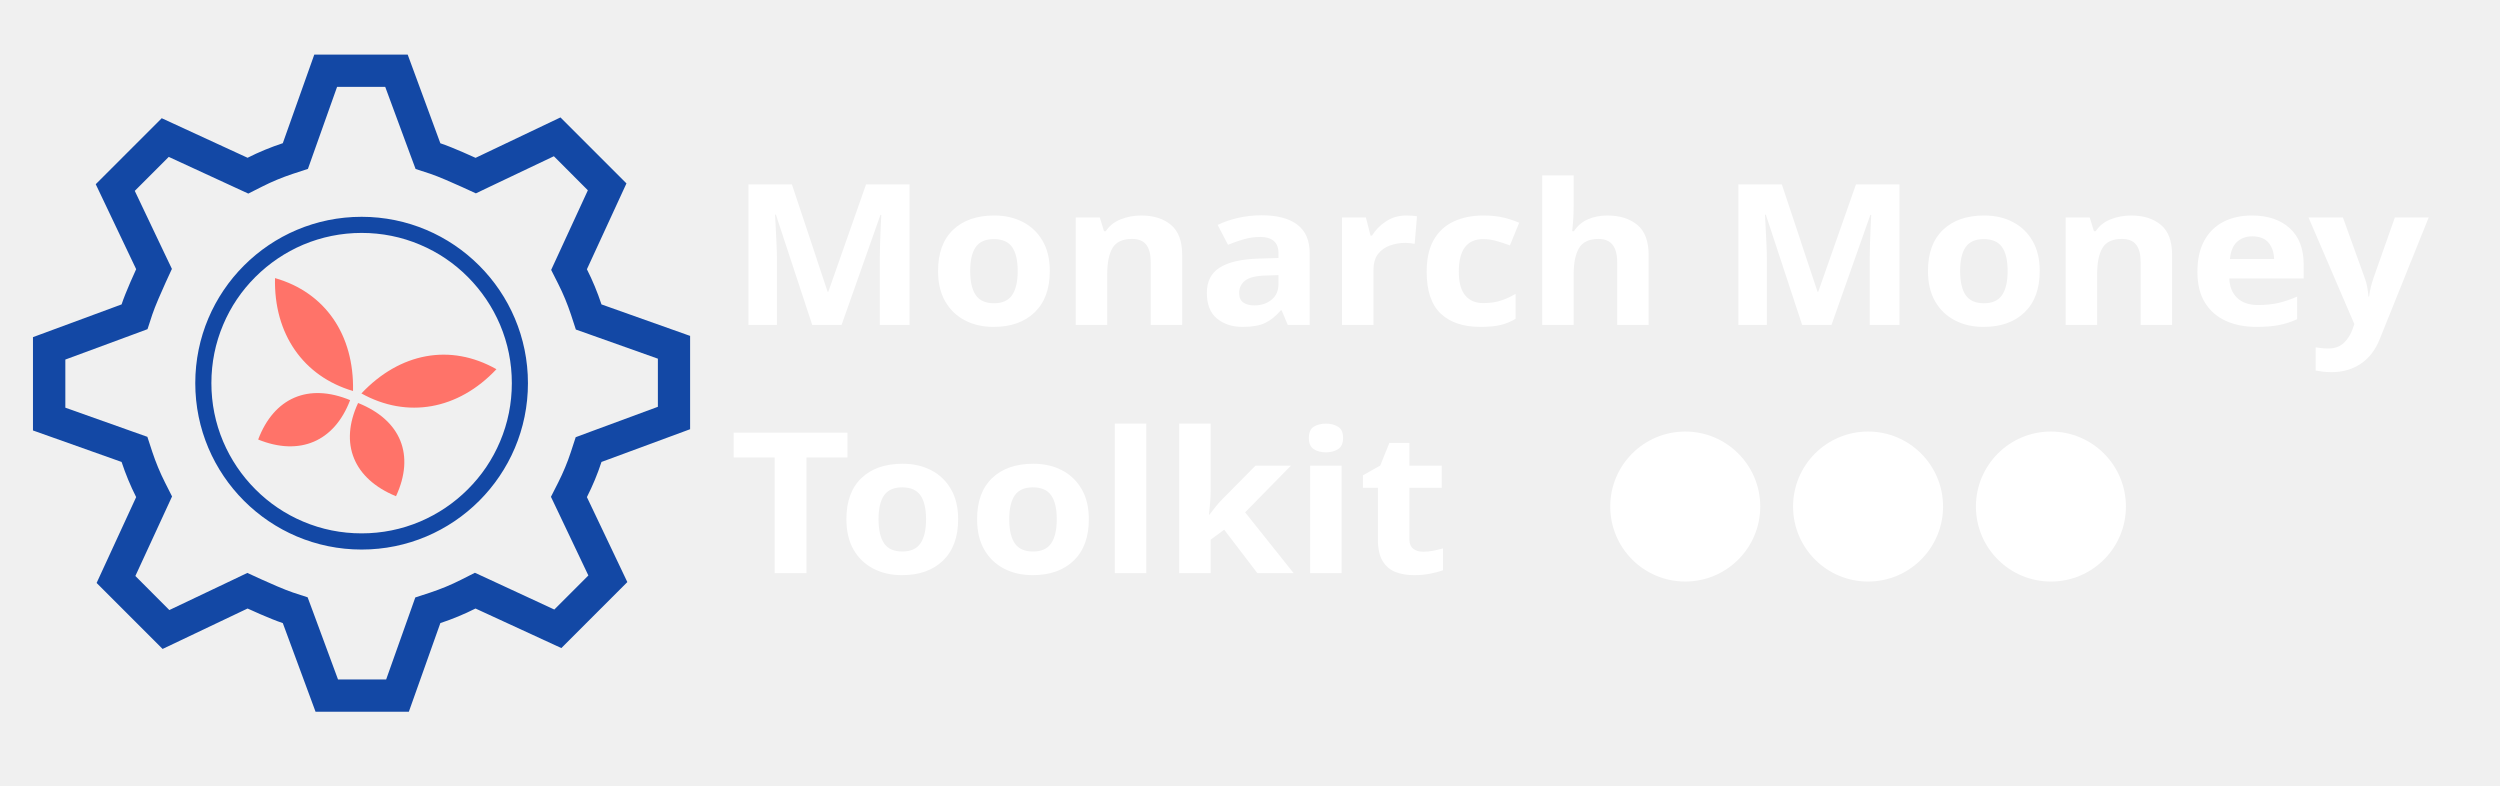
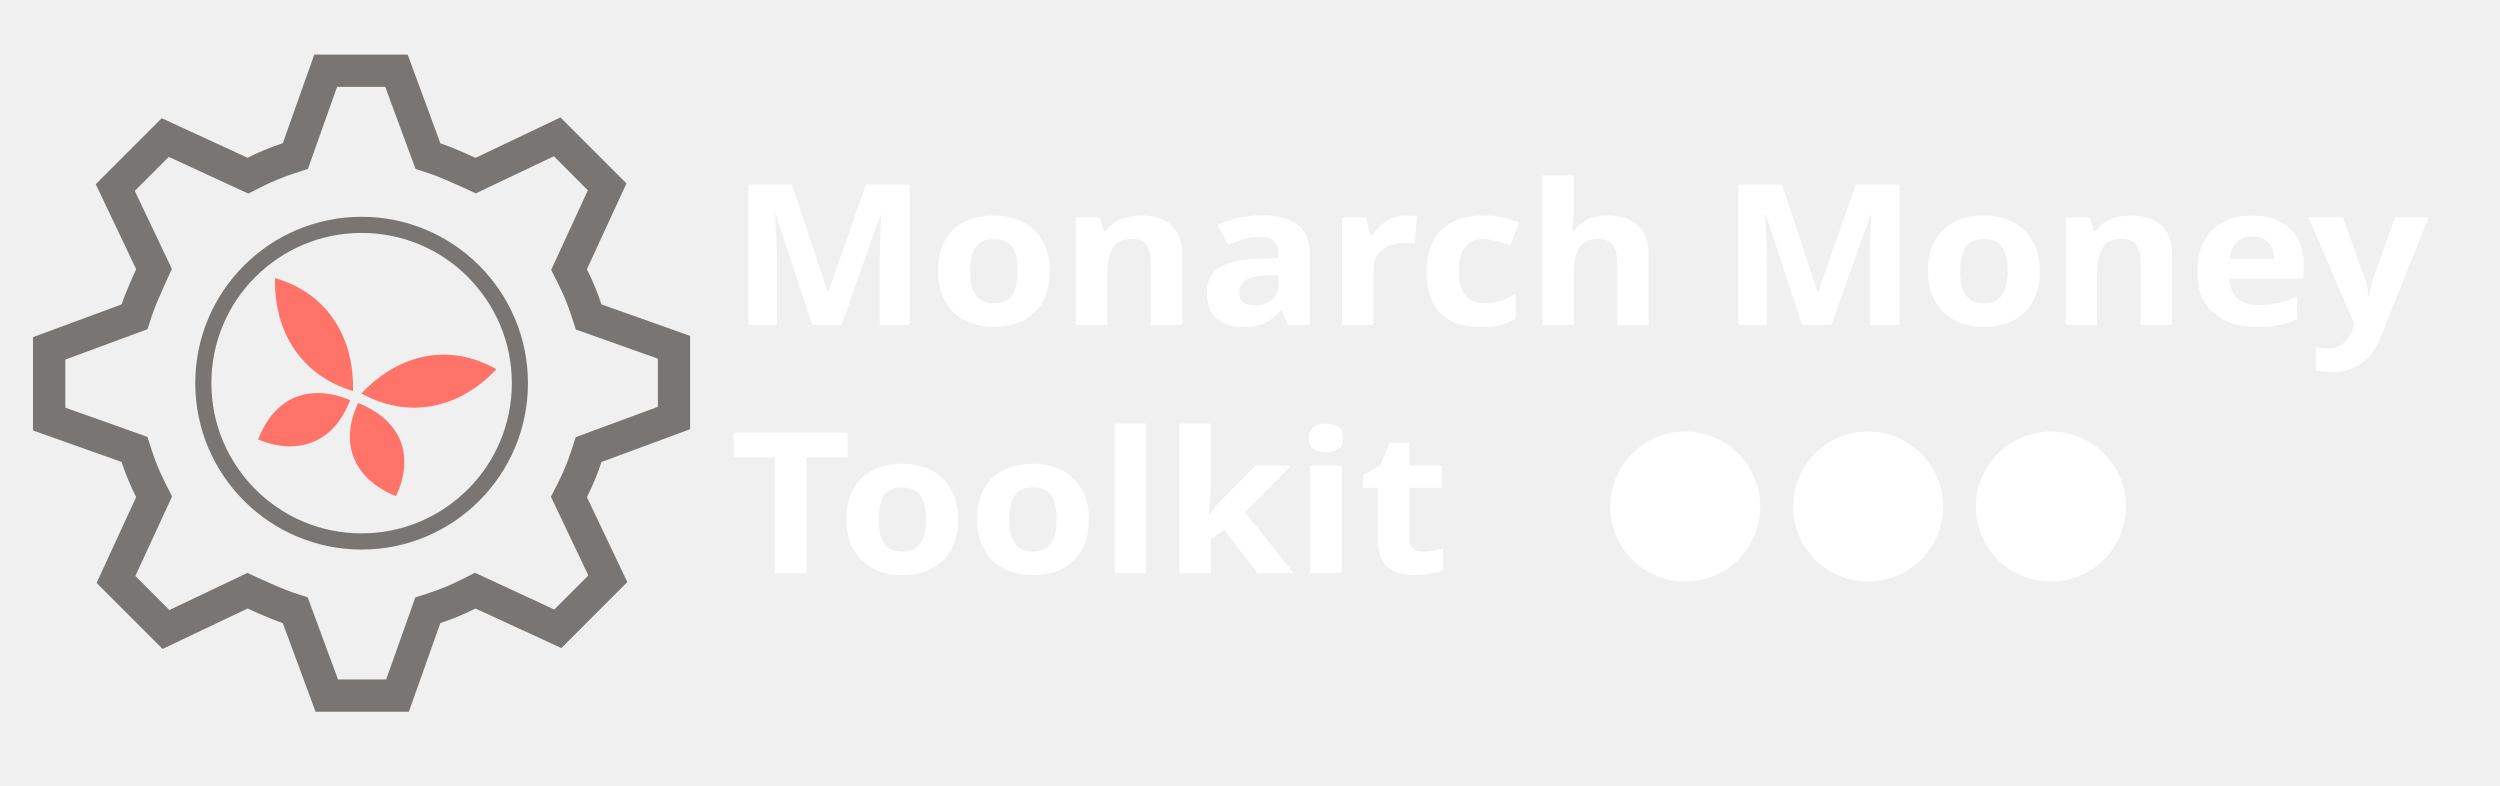
<svg xmlns="http://www.w3.org/2000/svg" id="Layer_1" data-name="Layer 1" viewBox="0 0 700 220" version="1.1">
  <defs id="defs1">
    <style id="style1">
      .cls-1 {
        opacity: .5;
      }

      .cls-1, .cls-2, .cls-3, .cls-4, .cls-5, .cls-6, .cls-7, .cls-8, .cls-9, .cls-10 {
        stroke-width: 0px;
      }

      .cls-1, .cls-7 {
        fill: #fff;
      }

      .cls-11 {
        opacity: .8;
      }

      .cls-2 {
        fill: #343844;
      }

      .cls-3 {
        fill: #57ce51;
      }

      .cls-4 {
        fill: #61dafb;
      }

      .cls-5 {
        fill: #1d212d;
      }

      .cls-6 {
        fill: #f44642;
      }

      .cls-8 {
        fill: #ffb640;
      }

      .cls-9 {
        fill: #eae9f2;
      }

      .cls-10 {
        fill: #ffde3e;
      }
    </style>
    <symbol class="icon" height="800" id="symbol5" viewBox="0 0 1024 1024" width="800">
-       <path d="m 512,306.8 c 27.7,0 54.6,5.4 79.8,16.1 24.4,10.3 46.4,25.1 65.2,44 18.8,18.9 33.6,40.8 44,65.2 10.7,25.3 16.1,52.1 16.1,79.8 0,27.7 -5.4,54.6 -16.1,79.8 -10.3,24.4 -25.1,46.4 -44,65.2 -18.8,18.8 -40.8,33.6 -65.2,44 -25.3,10.7 -52.1,16.1 -79.8,16.1 -27.7,0 -54.6,-5.4 -79.8,-16.1 -24.4,-10.3 -46.4,-25.1 -65.2,-44 -18.8,-18.8 -33.6,-40.8 -44,-65.2 -10.7,-25.3 -16.1,-52.1 -16.1,-79.8 0,-27.7 5.4,-54.6 16.1,-79.8 10.3,-24.4 25.1,-46.4 44,-65.2 18.9,-18.8 40.8,-33.6 65.2,-44 25.2,-10.6 52.1,-16.1 79.8,-16.1 m 0,-22 c -125.4,0 -227.1,101.7 -227.1,227.1 0,125.4 101.7,227.2 227.1,227.2 C 637.4,739.1 739.1,637.4 739.1,512 739.1,386.6 637.4,284.8 512,284.8 Z" fill="#1348a5" id="path4-2" />
-       <path d="m 544.2,107.3 34.1,92.3 7.4,19.9 20.2,6.6 c 10.3,3.4 32.1,12.9 43.4,18.1 l 18.7,8.6 18.6,-8.9 87.9,-41.8 46.4,46.5 -41.2,89.4 -8.9,19.3 9.6,19 c 6.8,13.4 12.6,27.5 17.4,41.9 l 6.7,20.5 20.3,7.2 91.7,32.6 v 65.7 l -92.3,34.1 -19.9,7.4 -6.6,20.2 c -4.7,14.4 -10.6,28.4 -17.4,41.9 l -9.8,19.3 9.3,19.5 41.8,87.9 -46.5,46.5 -89.1,-41.3 -19.3,-8.9 -19,9.6 c -13.4,6.8 -27.5,12.6 -41.9,17.4 l -20.5,6.7 -7.2,20.3 -32.6,91.7 h -65.7 l -34.1,-92.3 -7.4,-19.9 -20.2,-6.6 C 407.8,794.3 386,784.8 374.7,779.6 L 356,771 l -18.6,8.9 -87.9,41.8 -46.4,-46.5 41.2,-89.3 8.9,-19.3 -9.6,-19 C 236.8,634.2 231,620.1 226.2,605.7 l -6.7,-20.5 -20.3,-7.2 -91.7,-32.6 v -65.7 l 92.3,-34.1 19.9,-7.4 6.6,-20.2 c 3.4,-10.3 12.9,-32.1 18.1,-43.4 l 8.6,-18.7 -8.9,-18.6 -41.8,-87.9 46.4,-46.4 89.3,41.2 19.3,8.9 19,-9.6 c 13.4,-6.8 27.5,-12.6 41.9,-17.4 l 20.5,-6.7 7.2,-20.3 32.6,-91.7 h 65.7 M 574.9,63.3 H 447.4 l -43,121 c -16.6,5.5 -32.7,12.1 -48.1,19.9 l -117.2,-54 -90.1,90.1 55.2,116 c 0,0 -14.5,31.4 -19.9,48.1 l -121,44.7 v 127.4 l 121,43 c 5.5,16.6 12.1,32.6 19.9,48 l -54,117.2 90.1,90.1 116,-55.2 c 0,0 31.4,14.5 48.1,19.9 l 44.7,121 h 127.4 l 43,-121 c 16.6,-5.5 32.6,-12.1 48,-19.9 l 117.2,54 90.1,-90.1 -55.2,-116 c 7.8,-15.4 14.5,-31.4 19.9,-48 l 121,-44.7 V 447.4 l -121,-43 c -5.5,-16.6 -12.1,-32.6 -19.9,-48 l 54,-117.2 -90.1,-90.1 -115.9,55.2 c 0,0 -31.5,-14.5 -48.1,-19.9 z" fill="#1348a5" id="path5-4" />
+       <path d="m 512,306.8 c 27.7,0 54.6,5.4 79.8,16.1 24.4,10.3 46.4,25.1 65.2,44 18.8,18.9 33.6,40.8 44,65.2 10.7,25.3 16.1,52.1 16.1,79.8 0,27.7 -5.4,54.6 -16.1,79.8 -10.3,24.4 -25.1,46.4 -44,65.2 -18.8,18.8 -40.8,33.6 -65.2,44 -25.3,10.7 -52.1,16.1 -79.8,16.1 -27.7,0 -54.6,-5.4 -79.8,-16.1 -24.4,-10.3 -46.4,-25.1 -65.2,-44 -18.8,-18.8 -33.6,-40.8 -44,-65.2 -10.7,-25.3 -16.1,-52.1 -16.1,-79.8 0,-27.7 5.4,-54.6 16.1,-79.8 10.3,-24.4 25.1,-46.4 44,-65.2 18.9,-18.8 40.8,-33.6 65.2,-44 25.2,-10.6 52.1,-16.1 79.8,-16.1 m 0,-22 c -125.4,0 -227.1,101.7 -227.1,227.1 0,125.4 101.7,227.2 227.1,227.2 C 637.4,739.1 739.1,637.4 739.1,512 739.1,386.6 637.4,284.8 512,284.8 Z" fill="#787573" id="path4-2" />
+       <path d="m 544.2,107.3 34.1,92.3 7.4,19.9 20.2,6.6 c 10.3,3.4 32.1,12.9 43.4,18.1 l 18.7,8.6 18.6,-8.9 87.9,-41.8 46.4,46.5 -41.2,89.4 -8.9,19.3 9.6,19 c 6.8,13.4 12.6,27.5 17.4,41.9 l 6.7,20.5 20.3,7.2 91.7,32.6 v 65.7 l -92.3,34.1 -19.9,7.4 -6.6,20.2 c -4.7,14.4 -10.6,28.4 -17.4,41.9 l -9.8,19.3 9.3,19.5 41.8,87.9 -46.5,46.5 -89.1,-41.3 -19.3,-8.9 -19,9.6 c -13.4,6.8 -27.5,12.6 -41.9,17.4 l -20.5,6.7 -7.2,20.3 -32.6,91.7 h -65.7 l -34.1,-92.3 -7.4,-19.9 -20.2,-6.6 C 407.8,794.3 386,784.8 374.7,779.6 L 356,771 l -18.6,8.9 -87.9,41.8 -46.4,-46.5 41.2,-89.3 8.9,-19.3 -9.6,-19 C 236.8,634.2 231,620.1 226.2,605.7 l -6.7,-20.5 -20.3,-7.2 -91.7,-32.6 v -65.7 l 92.3,-34.1 19.9,-7.4 6.6,-20.2 c 3.4,-10.3 12.9,-32.1 18.1,-43.4 l 8.6,-18.7 -8.9,-18.6 -41.8,-87.9 46.4,-46.4 89.3,41.2 19.3,8.9 19,-9.6 c 13.4,-6.8 27.5,-12.6 41.9,-17.4 l 20.5,-6.7 7.2,-20.3 32.6,-91.7 h 65.7 M 574.9,63.3 H 447.4 l -43,121 c -16.6,5.5 -32.7,12.1 -48.1,19.9 l -117.2,-54 -90.1,90.1 55.2,116 c 0,0 -14.5,31.4 -19.9,48.1 l -121,44.7 v 127.4 l 121,43 c 5.5,16.6 12.1,32.6 19.9,48 l -54,117.2 90.1,90.1 116,-55.2 c 0,0 31.4,14.5 48.1,19.9 l 44.7,121 h 127.4 l 43,-121 c 16.6,-5.5 32.6,-12.1 48,-19.9 l 117.2,54 90.1,-90.1 -55.2,-116 c 7.8,-15.4 14.5,-31.4 19.9,-48 l 121,-44.7 V 447.4 l -121,-43 c -5.5,-16.6 -12.1,-32.6 -19.9,-48 l 54,-117.2 -90.1,-90.1 -115.9,55.2 c 0,0 -31.5,-14.5 -48.1,-19.9 z" fill="#787573" id="path5-4" />
    </symbol>
    <symbol height="800" id="symbol6" viewBox="0 0 32 32" width="800">
      <path d="m 31.07,13.63 c -5.69,-3.19 -11.96,-2.04 -16.74,2.97 5.66,3.11 11.99,2.02 16.74,-2.97 z M 3.62,2.46 C 9.85,4.22 13.45,9.43 13.29,16.3 7.13,14.51 3.45,9.3 3.62,2.46 Z m 10.3,15.31 c 5.33,2.11 7.06,6.4 4.7,11.43 -5.25,-2.13 -7.06,-6.43 -4.7,-11.43 z M 12.93,17.42 C 7.75,15.3 3.49,17.13 1.53,22.25 c 5.13,2.06 9.45,0.26 11.4,-4.83 z" fill="#ff7369" id="path6-5" />
    </symbol>
  </defs>
  <g id="svg_12" transform="matrix(0.6287363,0,0,0.6269134,6.967515,12.97896)">
    <defs id="defs6">
      <symbol class="icon" height="800" id="symbol50" viewBox="0 0 1024 1024" width="800">
-         <path d="m 512,306.8 c 27.7,0 54.6,5.4 79.8,16.1 24.4,10.3 46.4,25.1 65.2,44 18.8,18.9 33.6,40.8 44,65.2 10.7,25.3 16.1,52.1 16.1,79.8 0,27.7 -5.4,54.6 -16.1,79.8 -10.3,24.4 -25.1,46.4 -44,65.2 -18.8,18.8 -40.8,33.6 -65.2,44 -25.3,10.7 -52.1,16.1 -79.8,16.1 -27.7,0 -54.6,-5.4 -79.8,-16.1 -24.4,-10.3 -46.4,-25.1 -65.2,-44 -18.8,-18.8 -33.6,-40.8 -44,-65.2 -10.7,-25.3 -16.1,-52.1 -16.1,-79.8 0,-27.7 5.4,-54.6 16.1,-79.8 10.3,-24.4 25.1,-46.4 44,-65.2 18.9,-18.8 40.8,-33.6 65.2,-44 25.2,-10.6 52.1,-16.1 79.8,-16.1 m 0,-22 c -125.4,0 -227.1,101.7 -227.1,227.1 0,125.4 101.7,227.2 227.1,227.2 C 637.4,739.1 739.1,637.4 739.1,512 739.1,386.6 637.4,284.8 512,284.8 Z" fill="#1348a5" id="path49" />
-         <path d="m 544.2,107.3 34.1,92.3 7.4,19.9 20.2,6.6 c 10.3,3.4 32.1,12.9 43.4,18.1 l 18.7,8.6 18.6,-8.9 87.9,-41.8 46.4,46.5 -41.2,89.4 -8.9,19.3 9.6,19 c 6.8,13.4 12.6,27.5 17.4,41.9 l 6.7,20.5 20.3,7.2 91.7,32.6 v 65.7 l -92.3,34.1 -19.9,7.4 -6.6,20.2 c -4.7,14.4 -10.6,28.4 -17.4,41.9 l -9.8,19.3 9.3,19.5 41.8,87.9 -46.5,46.5 -89.1,-41.3 -19.3,-8.9 -19,9.6 c -13.4,6.8 -27.5,12.6 -41.9,17.4 l -20.5,6.7 -7.2,20.3 -32.6,91.7 h -65.7 l -34.1,-92.3 -7.4,-19.9 -20.2,-6.6 C 407.8,794.3 386,784.8 374.7,779.6 L 356,771 l -18.6,8.9 -87.9,41.8 -46.4,-46.5 41.2,-89.3 8.9,-19.3 -9.6,-19 C 236.8,634.2 231,620.1 226.2,605.7 l -6.7,-20.5 -20.3,-7.2 -91.7,-32.6 v -65.7 l 92.3,-34.1 19.9,-7.4 6.6,-20.2 c 3.4,-10.3 12.9,-32.1 18.1,-43.4 l 8.6,-18.7 -8.9,-18.6 -41.8,-87.9 46.4,-46.4 89.3,41.2 19.3,8.9 19,-9.6 c 13.4,-6.8 27.5,-12.6 41.9,-17.4 l 20.5,-6.7 7.2,-20.3 32.6,-91.7 h 65.7 M 574.9,63.3 H 447.4 l -43,121 c -16.6,5.5 -32.7,12.1 -48.1,19.9 l -117.2,-54 -90.1,90.1 55.2,116 c 0,0 -14.5,31.4 -19.9,48.1 l -121,44.7 v 127.4 l 121,43 c 5.5,16.6 12.1,32.6 19.9,48 l -54,117.2 90.1,90.1 116,-55.2 c 0,0 31.4,14.5 48.1,19.9 l 44.7,121 h 127.4 l 43,-121 c 16.6,-5.5 32.6,-12.1 48,-19.9 l 117.2,54 90.1,-90.1 -55.2,-116 c 7.8,-15.4 14.5,-31.4 19.9,-48 l 121,-44.7 V 447.4 l -121,-43 c -5.5,-16.6 -12.1,-32.6 -19.9,-48 l 54,-117.2 -90.1,-90.1 -115.9,55.2 c 0,0 -31.5,-14.5 -48.1,-19.9 z" fill="#1348a5" id="path50" />
+         <path d="m 512,306.8 c 27.7,0 54.6,5.4 79.8,16.1 24.4,10.3 46.4,25.1 65.2,44 18.8,18.9 33.6,40.8 44,65.2 10.7,25.3 16.1,52.1 16.1,79.8 0,27.7 -5.4,54.6 -16.1,79.8 -10.3,24.4 -25.1,46.4 -44,65.2 -18.8,18.8 -40.8,33.6 -65.2,44 -25.3,10.7 -52.1,16.1 -79.8,16.1 -27.7,0 -54.6,-5.4 -79.8,-16.1 -24.4,-10.3 -46.4,-25.1 -65.2,-44 -18.8,-18.8 -33.6,-40.8 -44,-65.2 -10.7,-25.3 -16.1,-52.1 -16.1,-79.8 0,-27.7 5.4,-54.6 16.1,-79.8 10.3,-24.4 25.1,-46.4 44,-65.2 18.9,-18.8 40.8,-33.6 65.2,-44 25.2,-10.6 52.1,-16.1 79.8,-16.1 m 0,-22 c -125.4,0 -227.1,101.7 -227.1,227.1 0,125.4 101.7,227.2 227.1,227.2 C 637.4,739.1 739.1,637.4 739.1,512 739.1,386.6 637.4,284.8 512,284.8 Z" fill="#787573" id="path49" />
+         <path d="m 544.2,107.3 34.1,92.3 7.4,19.9 20.2,6.6 c 10.3,3.4 32.1,12.9 43.4,18.1 l 18.7,8.6 18.6,-8.9 87.9,-41.8 46.4,46.5 -41.2,89.4 -8.9,19.3 9.6,19 c 6.8,13.4 12.6,27.5 17.4,41.9 l 6.7,20.5 20.3,7.2 91.7,32.6 v 65.7 l -92.3,34.1 -19.9,7.4 -6.6,20.2 c -4.7,14.4 -10.6,28.4 -17.4,41.9 l -9.8,19.3 9.3,19.5 41.8,87.9 -46.5,46.5 -89.1,-41.3 -19.3,-8.9 -19,9.6 c -13.4,6.8 -27.5,12.6 -41.9,17.4 l -20.5,6.7 -7.2,20.3 -32.6,91.7 h -65.7 l -34.1,-92.3 -7.4,-19.9 -20.2,-6.6 C 407.8,794.3 386,784.8 374.7,779.6 L 356,771 l -18.6,8.9 -87.9,41.8 -46.4,-46.5 41.2,-89.3 8.9,-19.3 -9.6,-19 C 236.8,634.2 231,620.1 226.2,605.7 l -6.7,-20.5 -20.3,-7.2 -91.7,-32.6 v -65.7 l 92.3,-34.1 19.9,-7.4 6.6,-20.2 c 3.4,-10.3 12.9,-32.1 18.1,-43.4 l 8.6,-18.7 -8.9,-18.6 -41.8,-87.9 46.4,-46.4 89.3,41.2 19.3,8.9 19,-9.6 c 13.4,-6.8 27.5,-12.6 41.9,-17.4 l 20.5,-6.7 7.2,-20.3 32.6,-91.7 h 65.7 M 574.9,63.3 H 447.4 l -43,121 c -16.6,5.5 -32.7,12.1 -48.1,19.9 l -117.2,-54 -90.1,90.1 55.2,116 c 0,0 -14.5,31.4 -19.9,48.1 l -121,44.7 v 127.4 l 121,43 c 5.5,16.6 12.1,32.6 19.9,48 l -54,117.2 90.1,90.1 116,-55.2 c 0,0 31.4,14.5 48.1,19.9 l 44.7,121 h 127.4 l 43,-121 c 16.6,-5.5 32.6,-12.1 48,-19.9 l 117.2,54 90.1,-90.1 -55.2,-116 c 7.8,-15.4 14.5,-31.4 19.9,-48 l 121,-44.7 V 447.4 l -121,-43 c -5.5,-16.6 -12.1,-32.6 -19.9,-48 l 54,-117.2 -90.1,-90.1 -115.9,55.2 c 0,0 -31.5,-14.5 -48.1,-19.9 z" fill="#787573" id="path50" />
      </symbol>
      <symbol height="800" id="symbol51" viewBox="0 0 32 32" width="800">
        <path d="m 31.07,13.63 c -5.69,-3.19 -11.96,-2.04 -16.74,2.97 5.66,3.11 11.99,2.02 16.74,-2.97 z M 3.62,2.46 C 9.85,4.22 13.45,9.43 13.29,16.3 7.13,14.51 3.45,9.3 3.62,2.46 Z m 10.3,15.31 c 5.33,2.11 7.06,6.4 4.7,11.43 -5.25,-2.13 -7.06,-6.43 -4.7,-11.43 z M 12.93,17.42 C 7.75,15.3 3.49,17.13 1.53,22.25 c 5.13,2.06 9.45,0.26 11.4,-4.83 z" fill="#ff7369" id="path51" />
      </symbol>
    </defs>
    <g class="layer" id="g8">
      <g id="g7">
        <g id="use6" transform="matrix(0.326182,0,0,0.3271305,-17.04871,-17.03729)">
-           <path d="m 512,306.8 c 27.7,0 54.6,5.4 79.8,16.1 24.4,10.3 46.4,25.1 65.2,44 18.8,18.9 33.6,40.8 44,65.2 10.7,25.3 16.1,52.1 16.1,79.8 0,27.7 -5.4,54.6 -16.1,79.8 -10.3,24.4 -25.1,46.4 -44,65.2 -18.8,18.8 -40.8,33.6 -65.2,44 -25.3,10.7 -52.1,16.1 -79.8,16.1 -27.7,0 -54.6,-5.4 -79.8,-16.1 -24.4,-10.3 -46.4,-25.1 -65.2,-44 -18.8,-18.8 -33.6,-40.8 -44,-65.2 -10.7,-25.3 -16.1,-52.1 -16.1,-79.8 0,-27.7 5.4,-54.6 16.1,-79.8 10.3,-24.4 25.1,-46.4 44,-65.2 18.9,-18.8 40.8,-33.6 65.2,-44 25.2,-10.6 52.1,-16.1 79.8,-16.1 m 0,-22 c -125.4,0 -227.1,101.7 -227.1,227.1 0,125.4 101.7,227.2 227.1,227.2 C 637.4,739.1 739.1,637.4 739.1,512 739.1,386.6 637.4,284.8 512,284.8 Z" fill="#1348a5" id="path52" />
-           <path d="m 544.2,107.3 34.1,92.3 7.4,19.9 20.2,6.6 c 10.3,3.4 32.1,12.9 43.4,18.1 l 18.7,8.6 18.6,-8.9 87.9,-41.8 46.4,46.5 -41.2,89.4 -8.9,19.3 9.6,19 c 6.8,13.4 12.6,27.5 17.4,41.9 l 6.7,20.5 20.3,7.2 91.7,32.6 v 65.7 l -92.3,34.1 -19.9,7.4 -6.6,20.2 c -4.7,14.4 -10.6,28.4 -17.4,41.9 l -9.8,19.3 9.3,19.5 41.8,87.9 -46.5,46.5 -89.1,-41.3 -19.3,-8.9 -19,9.6 c -13.4,6.8 -27.5,12.6 -41.9,17.4 l -20.5,6.7 -7.2,20.3 -32.6,91.7 h -65.7 l -34.1,-92.3 -7.4,-19.9 -20.2,-6.6 C 407.8,794.3 386,784.8 374.7,779.6 L 356,771 l -18.6,8.9 -87.9,41.8 -46.4,-46.5 41.2,-89.3 8.9,-19.3 -9.6,-19 C 236.8,634.2 231,620.1 226.2,605.7 l -6.7,-20.5 -20.3,-7.2 -91.7,-32.6 v -65.7 l 92.3,-34.1 19.9,-7.4 6.6,-20.2 c 3.4,-10.3 12.9,-32.1 18.1,-43.4 l 8.6,-18.7 -8.9,-18.6 -41.8,-87.9 46.4,-46.4 89.3,41.2 19.3,8.9 19,-9.6 c 13.4,-6.8 27.5,-12.6 41.9,-17.4 l 20.5,-6.7 7.2,-20.3 32.6,-91.7 h 65.7 M 574.9,63.3 H 447.4 l -43,121 c -16.6,5.5 -32.7,12.1 -48.1,19.9 l -117.2,-54 -90.1,90.1 55.2,116 c 0,0 -14.5,31.4 -19.9,48.1 l -121,44.7 v 127.4 l 121,43 c 5.5,16.6 12.1,32.6 19.9,48 l -54,117.2 90.1,90.1 116,-55.2 c 0,0 31.4,14.5 48.1,19.9 l 44.7,121 h 127.4 l 43,-121 c 16.6,-5.5 32.6,-12.1 48,-19.9 l 117.2,54 90.1,-90.1 -55.2,-116 c 7.8,-15.4 14.5,-31.4 19.9,-48 l 121,-44.7 V 447.4 l -121,-43 c -5.5,-16.6 -12.1,-32.6 -19.9,-48 l 54,-117.2 -90.1,-90.1 -115.9,55.2 c 0,0 -31.5,-14.5 -48.1,-19.9 z" fill="#1348a5" id="path53" />
+           <path d="m 512,306.8 c 27.7,0 54.6,5.4 79.8,16.1 24.4,10.3 46.4,25.1 65.2,44 18.8,18.9 33.6,40.8 44,65.2 10.7,25.3 16.1,52.1 16.1,79.8 0,27.7 -5.4,54.6 -16.1,79.8 -10.3,24.4 -25.1,46.4 -44,65.2 -18.8,18.8 -40.8,33.6 -65.2,44 -25.3,10.7 -52.1,16.1 -79.8,16.1 -27.7,0 -54.6,-5.4 -79.8,-16.1 -24.4,-10.3 -46.4,-25.1 -65.2,-44 -18.8,-18.8 -33.6,-40.8 -44,-65.2 -10.7,-25.3 -16.1,-52.1 -16.1,-79.8 0,-27.7 5.4,-54.6 16.1,-79.8 10.3,-24.4 25.1,-46.4 44,-65.2 18.9,-18.8 40.8,-33.6 65.2,-44 25.2,-10.6 52.1,-16.1 79.8,-16.1 m 0,-22 c -125.4,0 -227.1,101.7 -227.1,227.1 0,125.4 101.7,227.2 227.1,227.2 C 637.4,739.1 739.1,637.4 739.1,512 739.1,386.6 637.4,284.8 512,284.8 Z" fill="#787573" id="path52" />
+           <path d="m 544.2,107.3 34.1,92.3 7.4,19.9 20.2,6.6 c 10.3,3.4 32.1,12.9 43.4,18.1 l 18.7,8.6 18.6,-8.9 87.9,-41.8 46.4,46.5 -41.2,89.4 -8.9,19.3 9.6,19 c 6.8,13.4 12.6,27.5 17.4,41.9 l 6.7,20.5 20.3,7.2 91.7,32.6 v 65.7 l -92.3,34.1 -19.9,7.4 -6.6,20.2 c -4.7,14.4 -10.6,28.4 -17.4,41.9 l -9.8,19.3 9.3,19.5 41.8,87.9 -46.5,46.5 -89.1,-41.3 -19.3,-8.9 -19,9.6 c -13.4,6.8 -27.5,12.6 -41.9,17.4 l -20.5,6.7 -7.2,20.3 -32.6,91.7 h -65.7 l -34.1,-92.3 -7.4,-19.9 -20.2,-6.6 C 407.8,794.3 386,784.8 374.7,779.6 L 356,771 l -18.6,8.9 -87.9,41.8 -46.4,-46.5 41.2,-89.3 8.9,-19.3 -9.6,-19 C 236.8,634.2 231,620.1 226.2,605.7 l -6.7,-20.5 -20.3,-7.2 -91.7,-32.6 v -65.7 l 92.3,-34.1 19.9,-7.4 6.6,-20.2 c 3.4,-10.3 12.9,-32.1 18.1,-43.4 l 8.6,-18.7 -8.9,-18.6 -41.8,-87.9 46.4,-46.4 89.3,41.2 19.3,8.9 19,-9.6 c 13.4,-6.8 27.5,-12.6 41.9,-17.4 l 20.5,-6.7 7.2,-20.3 32.6,-91.7 h 65.7 M 574.9,63.3 H 447.4 l -43,121 c -16.6,5.5 -32.7,12.1 -48.1,19.9 l -117.2,-54 -90.1,90.1 55.2,116 c 0,0 -14.5,31.4 -19.9,48.1 l -121,44.7 v 127.4 l 121,43 c 5.5,16.6 12.1,32.6 19.9,48 l -54,117.2 90.1,90.1 116,-55.2 c 0,0 31.4,14.5 48.1,19.9 l 44.7,121 h 127.4 l 43,-121 c 16.6,-5.5 32.6,-12.1 48,-19.9 l 117.2,54 90.1,-90.1 -55.2,-116 c 7.8,-15.4 14.5,-31.4 19.9,-48 l 121,-44.7 V 447.4 l -121,-43 c -5.5,-16.6 -12.1,-32.6 -19.9,-48 l 54,-117.2 -90.1,-90.1 -115.9,55.2 c 0,0 -31.5,-14.5 -48.1,-19.9 z" fill="#787573" id="path53" />
        </g>
        <g id="use7" transform="matrix(3.592,0,0,3.643475,98.39212,94.5381)">
          <path d="m 31.07,13.63 c -5.69,-3.19 -11.96,-2.04 -16.74,2.97 5.66,3.11 11.99,2.02 16.74,-2.97 z M 3.62,2.46 C 9.85,4.22 13.45,9.43 13.29,16.3 7.13,14.51 3.45,9.3 3.62,2.46 Z m 10.3,15.31 c 5.33,2.11 7.06,6.4 4.7,11.43 -5.25,-2.13 -7.06,-6.43 -4.7,-11.43 z M 12.93,17.42 C 7.75,15.3 3.49,17.13 1.53,22.25 c 5.13,2.06 9.45,0.26 11.4,-4.83 z" fill="#ff7369" id="path54" />
        </g>
      </g>
    </g>
  </g>
  <g id="g65">
    <text xml:space="preserve" style="font-size:57.075px;text-align:start;writing-mode:lr-tb;direction:ltr;text-anchor:start;fill:#ffffff;stroke-width:4.756" x="197.162" y="94.244" id="text54" transform="scale(1.035922,0.9653238)">
      <tspan id="tspan54" x="197.162" y="94.244" style="font-style:normal;font-variant:normal;font-weight:600;font-stretch:normal;font-family:'Segoe UI';-inkscape-font-specification:'Segoe UI Semi-Bold';stroke-width:4.756;fill:#ffffff">Monarch Money</tspan>
      <tspan x="197.162" y="166.249" id="tspan55" style="font-style:normal;font-variant:normal;font-weight:600;font-stretch:normal;font-family:'Segoe UI';-inkscape-font-specification:'Segoe UI Semi-Bold';stroke-width:4.756;fill:#ffffff">Toolkit</tspan>
    </text>
  </g>
  <g id="g35-1" transform="translate(-29.80266,2.751634)">
    <g id="g31-7">
      <circle class="cls-2" cx="501.67" cy="139.08" r="21" id="circle26-1" style="fill:#ffffff;stroke-width:0px" />
      <g id="g30-1">
        <circle class="cls-7" cx="501.68" cy="139.09" r="2.42" id="circle27-5" style="fill:#ffffff;stroke-width:0px" />
        <g id="g29-2">
          <path class="cls-7" d="m 501.68,144.64 c -7.63,0 -13.6,-2.44 -13.6,-5.56 0,-3.12 5.97,-5.56 13.6,-5.56 7.63,0 13.6,2.44 13.6,5.56 0,3.12 -5.97,5.56 -13.6,5.56 z m 0,-9.93 c -7.32,0 -12.42,2.31 -12.42,4.38 0,2.07 5.1,4.38 12.42,4.38 7.32,0 12.42,-2.31 12.42,-4.38 0,-2.07 -5.1,-4.38 -12.42,-4.38 z" id="path27-7" style="fill:#ffffff;stroke-width:0px" />
          <path class="cls-7" d="m 507.11,151.21 c -1.2,0 -2.66,-0.66 -4.24,-1.95 -2.1,-1.7 -4.23,-4.33 -6,-7.4 -1.77,-3.07 -2.98,-6.23 -3.41,-8.9 -0.46,-2.86 0.05,-4.87 1.42,-5.66 1.38,-0.79 3.37,-0.23 5.62,1.6 2.1,1.7 4.23,4.33 6,7.4 v 0 c 1.77,3.07 2.98,6.23 3.41,8.9 0.46,2.86 -0.05,4.87 -1.43,5.66 -0.41,0.24 -0.87,0.35 -1.37,0.35 z m -10.85,-23.07 c -0.3,0 -0.57,0.06 -0.8,0.2 -0.91,0.52 -1.22,2.15 -0.85,4.45 0.4,2.53 1.57,5.54 3.27,8.49 1.7,2.95 3.73,5.46 5.72,7.08 1.81,1.47 3.37,2.01 4.28,1.49 0.91,-0.52 1.22,-2.15 0.85,-4.45 -0.41,-2.53 -1.57,-5.54 -3.27,-8.49 v 0 c -1.7,-2.95 -3.73,-5.46 -5.72,-7.08 -1.36,-1.1 -2.58,-1.69 -3.48,-1.69 z" id="path28-6" style="fill:#ffffff;stroke-width:0px" />
          <path class="cls-7" d="m 496.25,151.21 c -0.5,0 -0.96,-0.12 -1.37,-0.35 -1.38,-0.79 -1.88,-2.8 -1.42,-5.66 0.43,-2.67 1.64,-5.83 3.41,-8.9 1.77,-3.07 3.9,-5.7 6,-7.4 2.25,-1.82 4.24,-2.39 5.62,-1.6 2.7,1.56 1.83,7.95 -1.99,14.56 v 0 c -1.77,3.07 -3.9,5.7 -6,7.4 -1.58,1.29 -3.04,1.95 -4.24,1.95 z m 10.84,-23.07 c -0.91,0 -2.12,0.58 -3.48,1.69 -1.99,1.61 -4.02,4.13 -5.72,7.08 -1.7,2.95 -2.86,5.96 -3.27,8.49 -0.37,2.3 -0.06,3.93 0.85,4.45 0.91,0.52 2.47,-0.02 4.28,-1.49 1.99,-1.61 4.02,-4.13 5.72,-7.08 3.66,-6.34 4.21,-11.91 2.42,-12.94 -0.23,-0.13 -0.49,-0.2 -0.8,-0.2 z" id="path29-1" style="fill:#ffffff;stroke-width:0px" />
        </g>
      </g>
    </g>
    <g id="g32-4">
      <circle class="cls-2" cx="604.06" cy="139.08" r="21" id="circle31-2" style="fill:#ffffff;stroke-width:0px" />
      <path class="cls-7" d="m 612.51,128.58 h -16.9 c -1.13,0 -2.05,0.92 -2.05,2.05 v 16.9 c 0,1.13 0.92,2.05 2.05,2.05 h 16.9 c 1.13,0 2.05,-0.92 2.05,-2.05 v -16.9 c 0,-1.13 -0.92,-2.05 -2.05,-2.05 z m -6.77,11.65 h -2.63 v 7.5 h -2.09 v -7.5 h -2.62 v -1.68 h 7.34 z m 6.81,6.18 c -0.19,0.35 -0.46,0.63 -0.79,0.85 -0.33,0.22 -0.72,0.37 -1.17,0.47 -0.44,0.09 -0.91,0.14 -1.4,0.14 -0.49,0 -0.99,-0.04 -1.44,-0.13 -0.46,-0.09 -0.85,-0.21 -1.18,-0.38 v -2.05 c 0.37,0.31 0.78,0.55 1.21,0.7 0.43,0.15 0.88,0.23 1.32,0.23 0.26,0 0.49,-0.02 0.68,-0.07 0.19,-0.05 0.36,-0.11 0.49,-0.2 0.13,-0.08 0.23,-0.18 0.29,-0.3 0.06,-0.11 0.1,-0.24 0.1,-0.37 0,-0.18 -0.05,-0.34 -0.15,-0.48 -0.1,-0.14 -0.24,-0.27 -0.42,-0.39 -0.18,-0.12 -0.39,-0.24 -0.63,-0.35 -0.24,-0.11 -0.51,-0.22 -0.79,-0.34 -0.72,-0.3 -1.25,-0.67 -1.61,-1.1 -0.36,-0.43 -0.53,-0.95 -0.53,-1.57 0,-0.48 0.1,-0.89 0.29,-1.24 0.19,-0.34 0.45,-0.63 0.79,-0.85 0.34,-0.22 0.72,-0.39 1.15,-0.49 0.43,-0.1 0.9,-0.16 1.39,-0.16 0.49,0 0.9,0.03 1.27,0.09 0.37,0.06 0.71,0.15 1.02,0.27 v 1.92 c -0.15,-0.11 -0.32,-0.2 -0.5,-0.28 -0.18,-0.08 -0.37,-0.15 -0.56,-0.2 -0.19,-0.05 -0.38,-0.09 -0.57,-0.12 -0.19,-0.03 -0.37,-0.04 -0.54,-0.04 -0.24,0 -0.45,0.02 -0.64,0.07 -0.19,0.04 -0.36,0.11 -0.49,0.19 -0.13,0.08 -0.24,0.18 -0.31,0.29 -0.07,0.11 -0.11,0.24 -0.11,0.38 0,0.15 0.04,0.29 0.12,0.41 0.08,0.12 0.2,0.24 0.35,0.35 0.15,0.11 0.33,0.22 0.55,0.32 0.21,0.1 0.46,0.21 0.73,0.32 0.37,0.15 0.7,0.32 0.99,0.49 0.29,0.17 0.54,0.37 0.75,0.59 0.21,0.22 0.37,0.47 0.48,0.75 0.11,0.28 0.17,0.61 0.17,0.98 0,0.51 -0.1,0.94 -0.29,1.29 z" id="path31-3" style="fill:#ffffff;stroke-width:0px" />
    </g>
    <g id="g34-2">
      <circle class="cls-2" cx="552.86" cy="139.08" r="21" id="circle32-2" style="fill:#ffffff;stroke-width:0px" />
      <g id="g33-1">
        <path class="cls-1" d="m 565.63,131.28 -12.07,21.59 c -0.25,0.45 -0.89,0.45 -1.14,0 l -12.31,-21.59 c -0.28,-0.48 0.14,-1.07 0.69,-0.97 l 12.09,2.16 c 0.08,0.01 0.16,0.01 0.23,0 l 11.83,-2.16 c 0.55,-0.1 0.96,0.48 0.69,0.97 z" id="path32-6" style="opacity:0.5;fill:#ffffff;stroke-width:0px" />
        <path class="cls-7" d="m 558.63,127.47 -8.93,1.75 c -0.15,0.03 -0.26,0.15 -0.26,0.3 l -0.55,9.28 c -0.01,0.22 0.19,0.39 0.4,0.34 l 2.49,-0.57 c 0.23,-0.05 0.44,0.15 0.4,0.39 l -0.74,3.62 c -0.05,0.24 0.18,0.45 0.42,0.38 l 1.54,-0.47 c 0.24,-0.07 0.47,0.14 0.42,0.38 l -1.17,5.68 c -0.07,0.36 0.4,0.55 0.6,0.24 l 0.13,-0.2 7.28,-14.53 c 0.12,-0.24 -0.09,-0.52 -0.36,-0.47 l -2.56,0.49 c -0.24,0.05 -0.45,-0.18 -0.38,-0.41 l 1.67,-5.79 c 0.07,-0.24 -0.14,-0.46 -0.38,-0.41 z" id="path33-8" style="fill:#ffffff;stroke-width:0px" />
      </g>
    </g>
  </g>
</svg>
